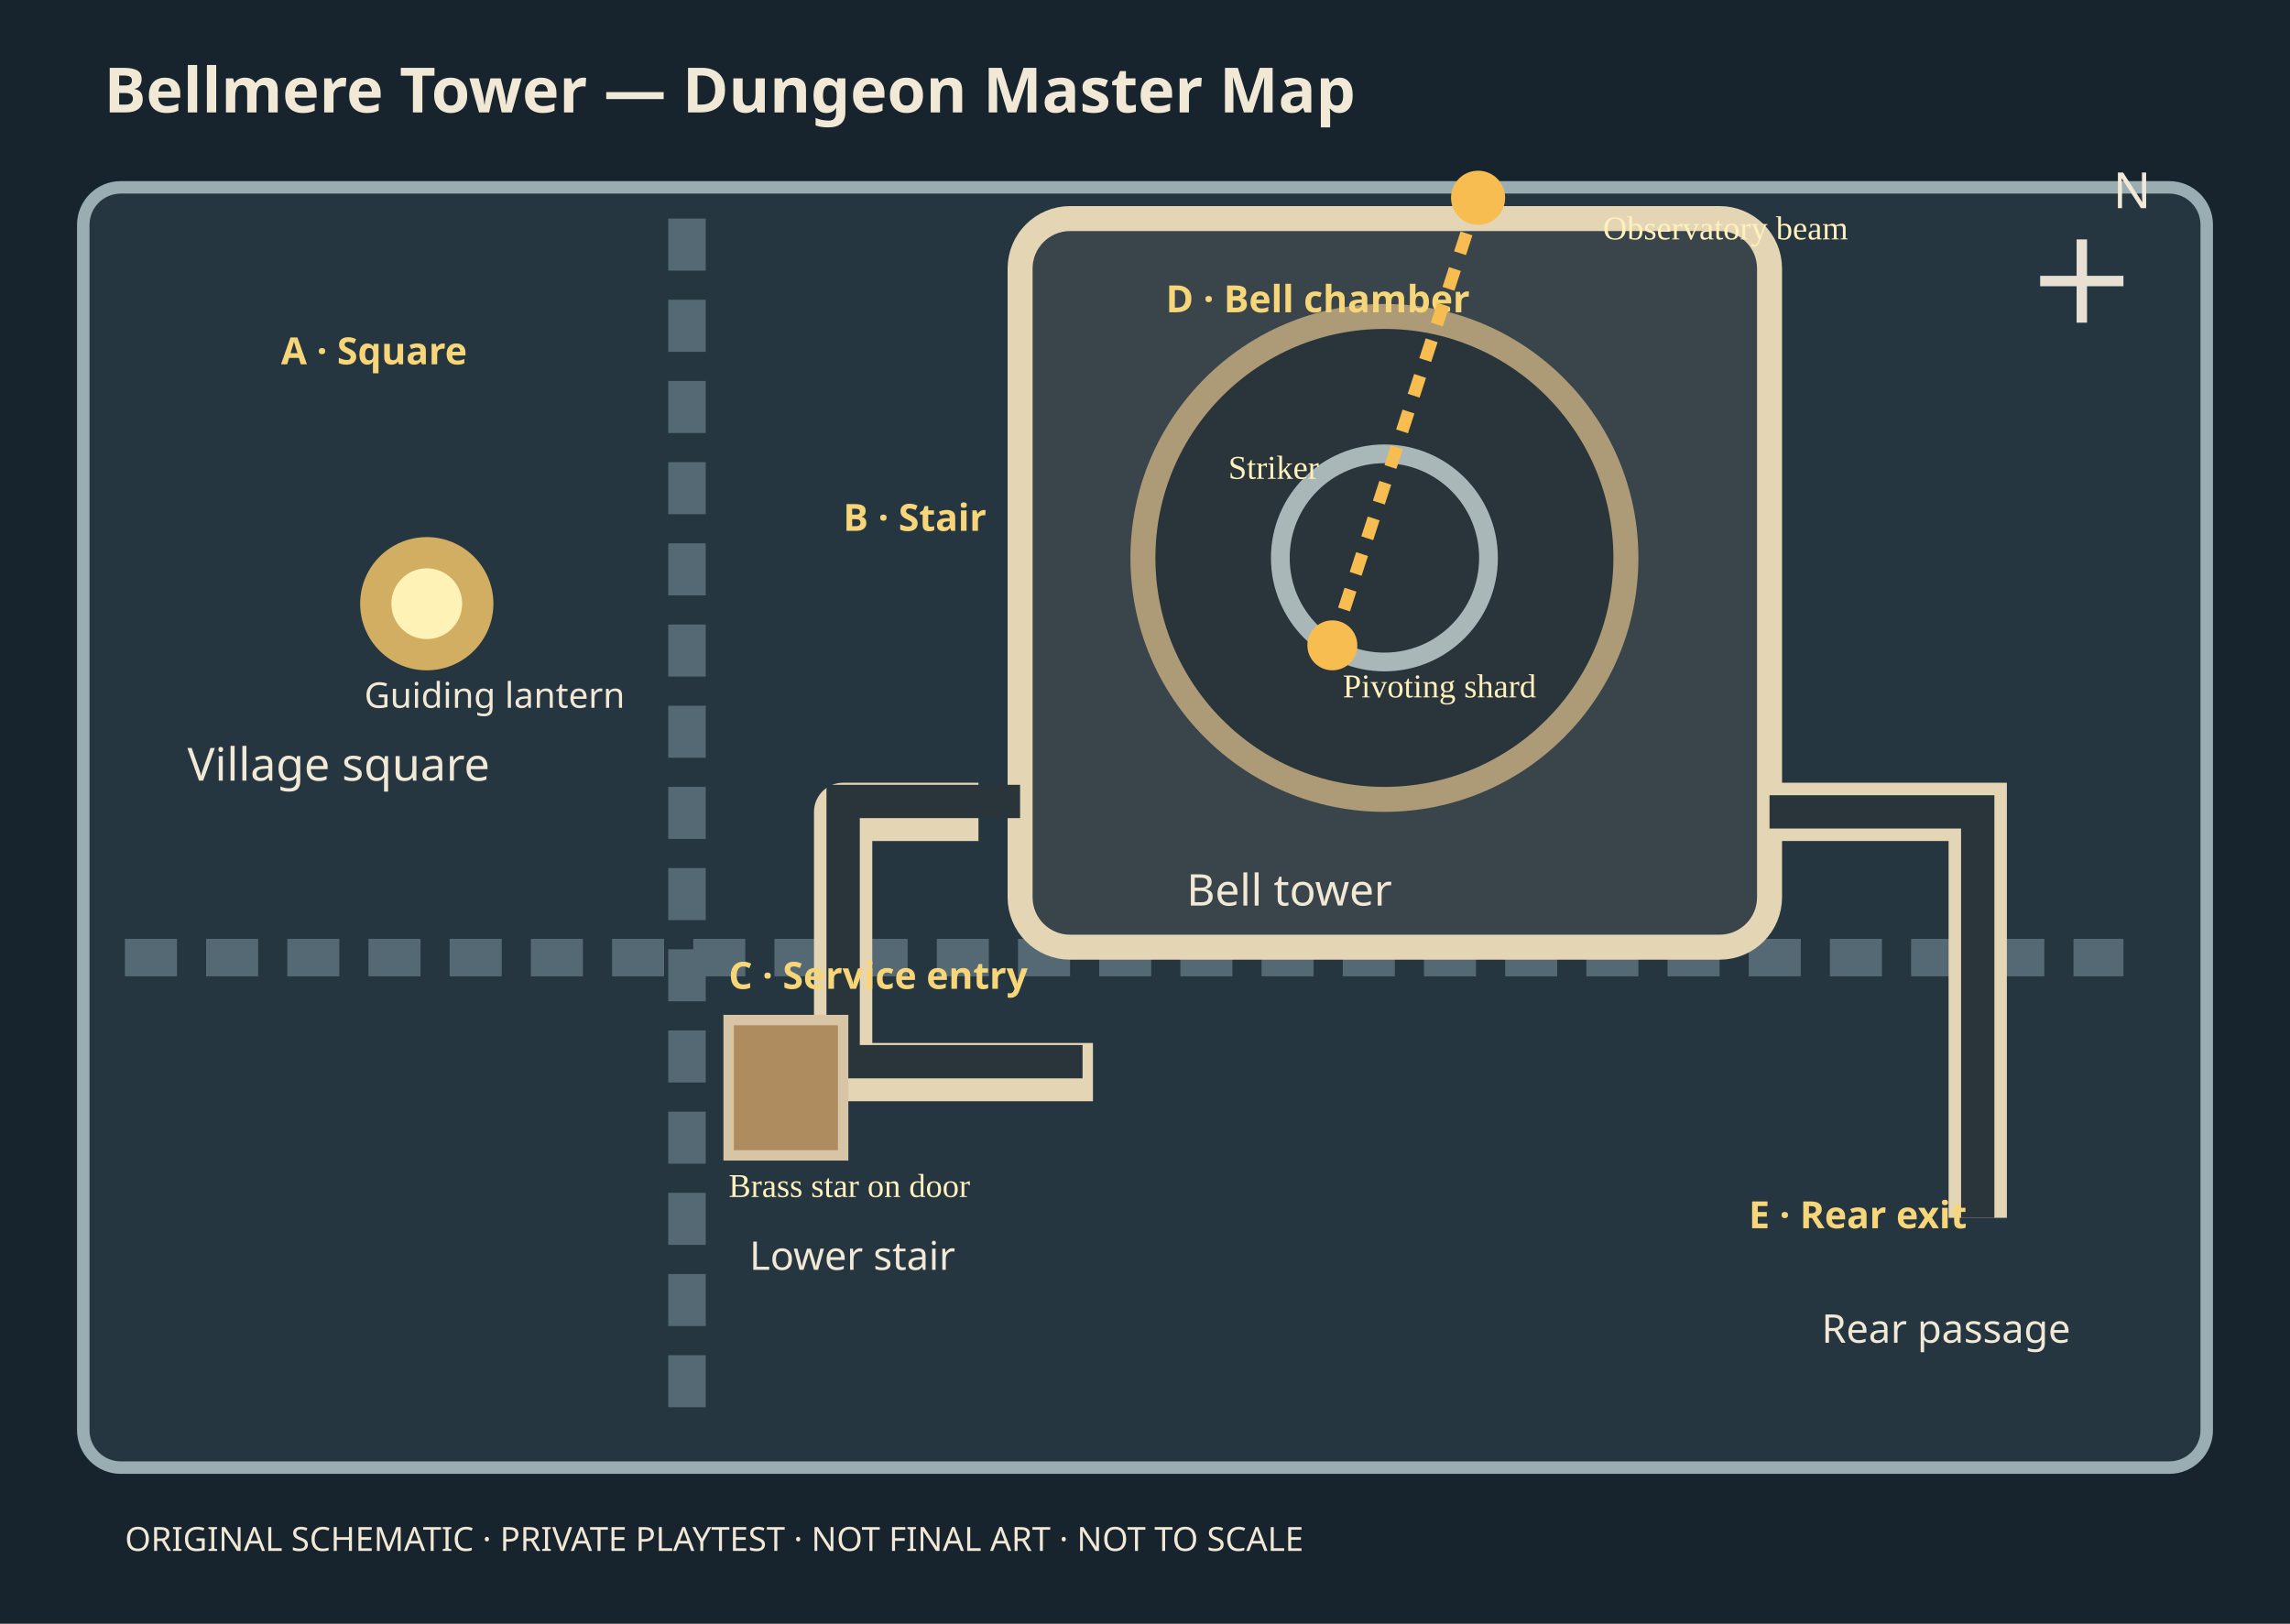
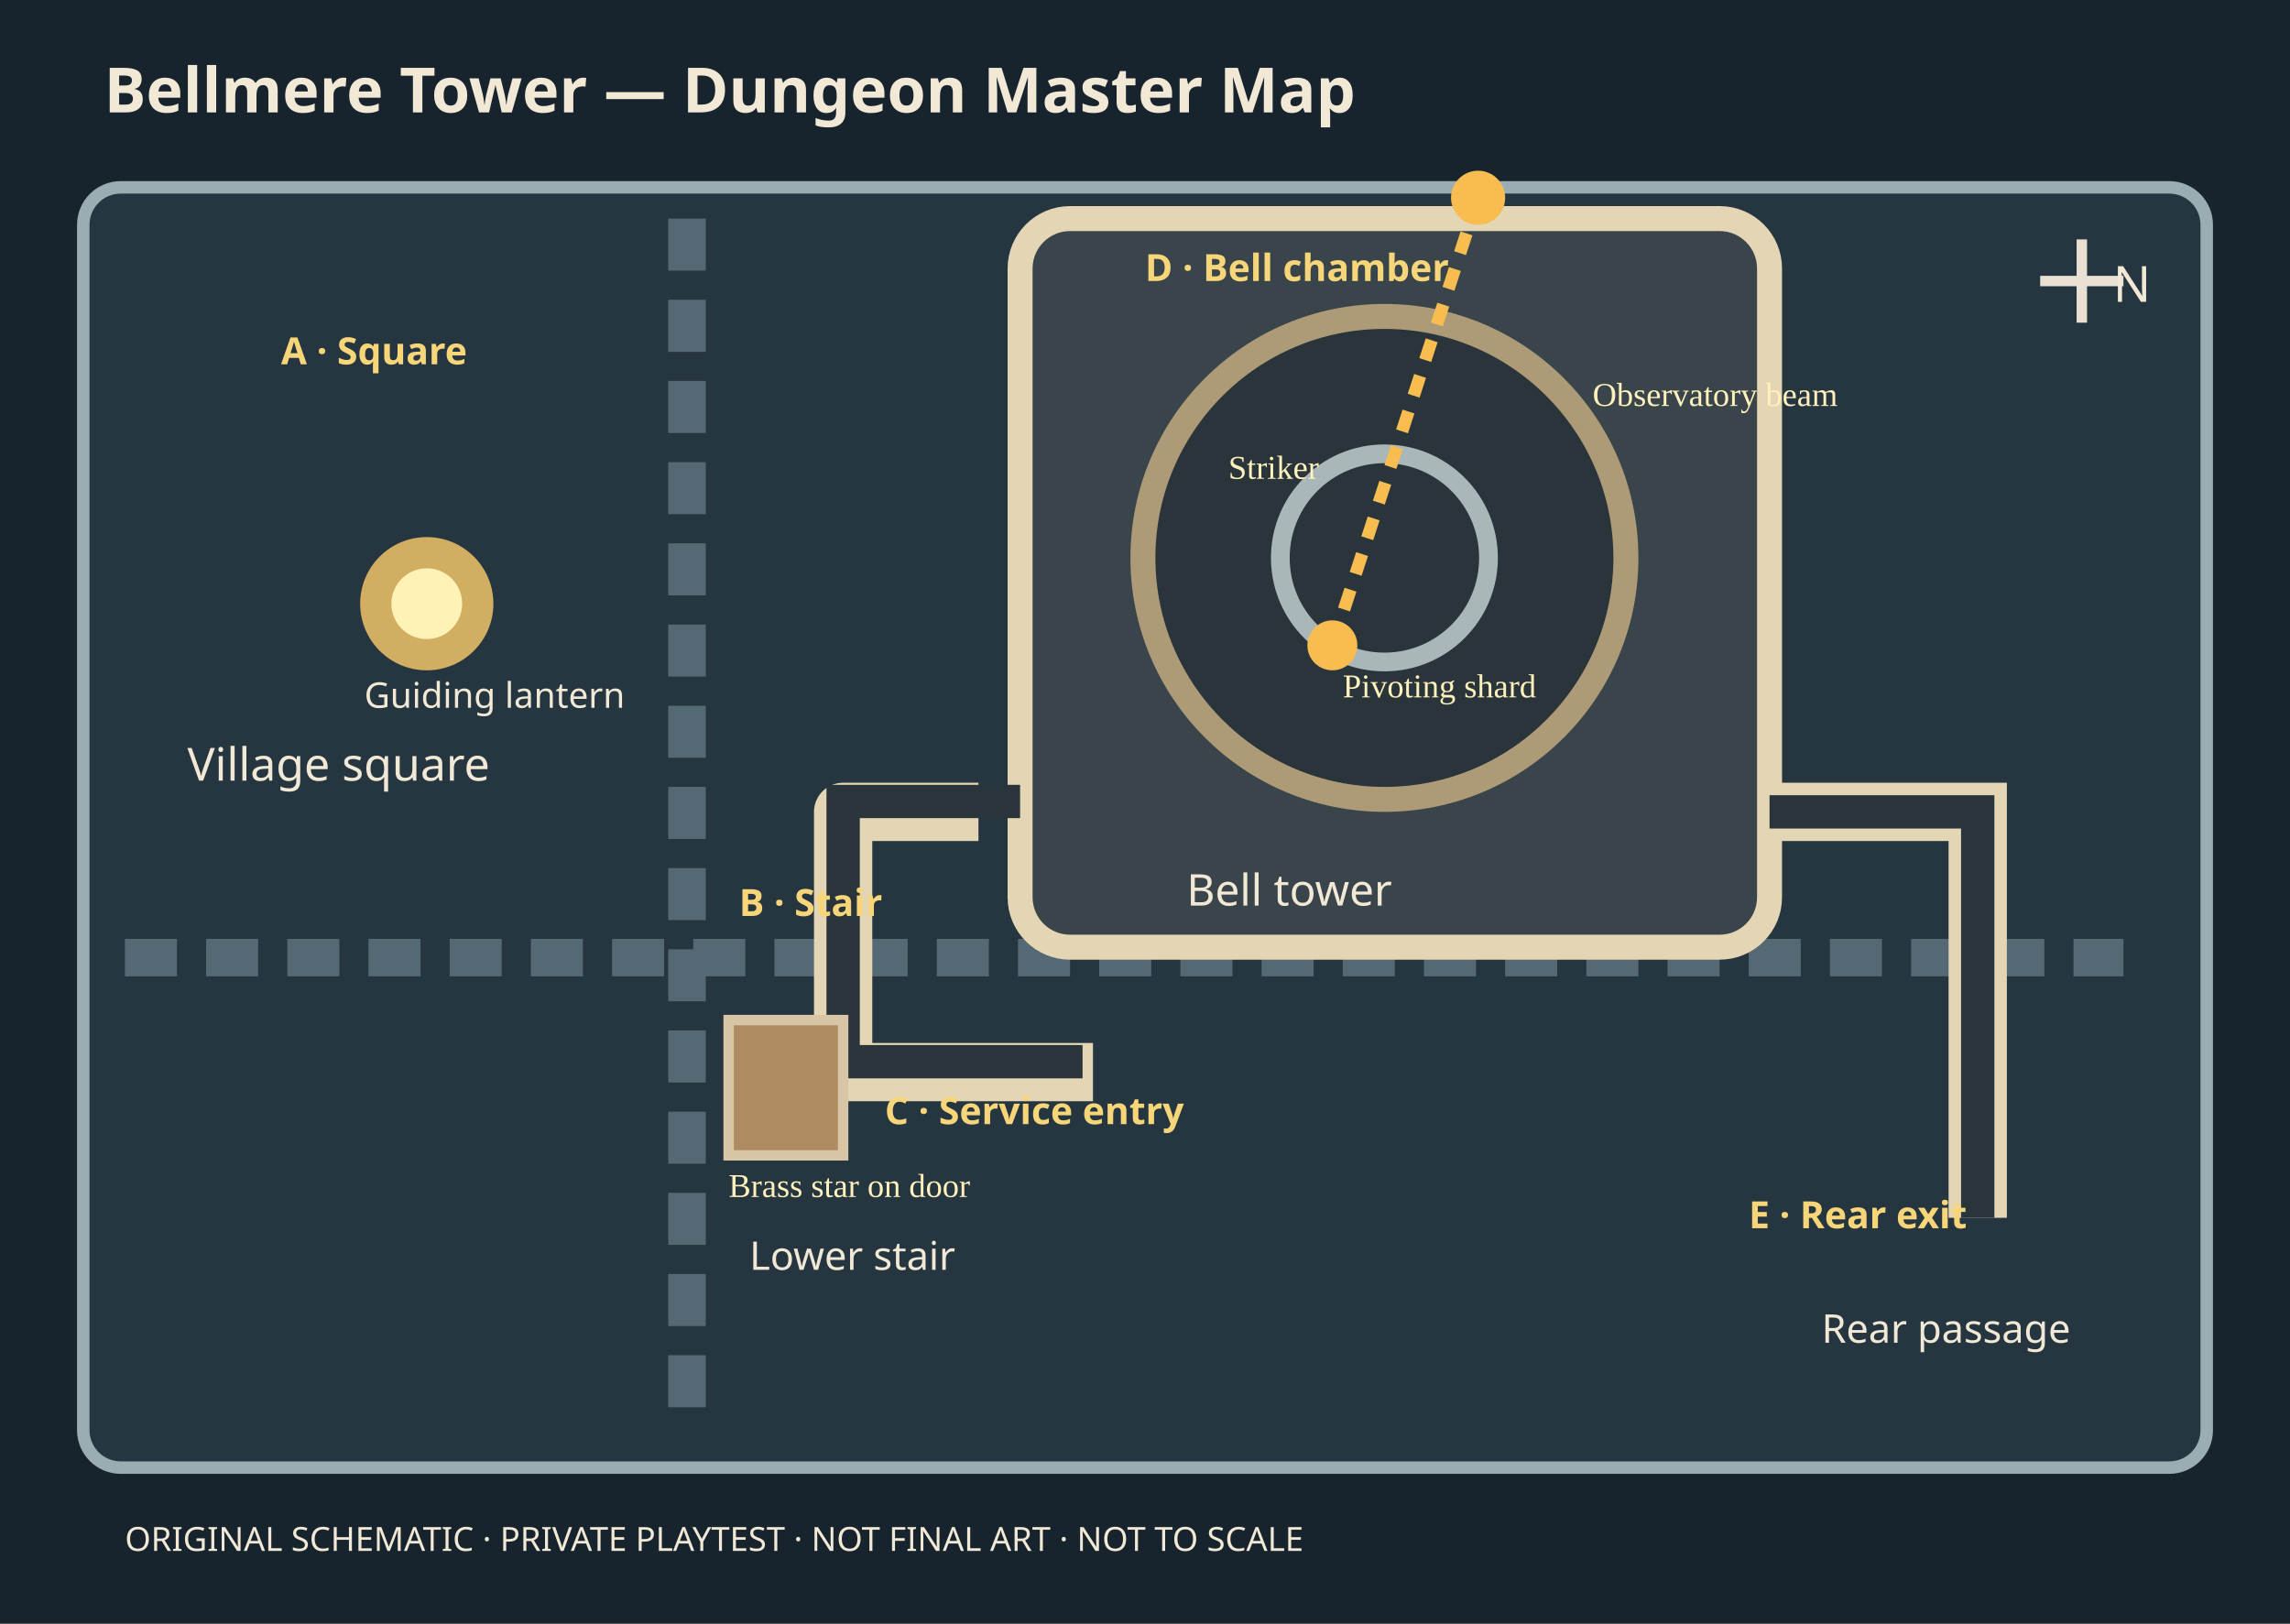
<svg xmlns="http://www.w3.org/2000/svg" width="1100" height="780" viewBox="0 0 1100 780" role="img" aria-label="Bellmere Tower — Dungeon Master Map">
  <rect width="1100" height="780" fill="#17242d" />
  <rect x="40" y="90" width="1020" height="615" rx="18" fill="#263640" stroke="#9aadb2" stroke-width="6" />
  <path d="M60 460 H1020 M330 105 V685" stroke="#546973" stroke-width="18" stroke-dasharray="25 14" />
  <rect x="490" y="105" width="360" height="350" rx="24" fill="#39454b" stroke="#e4d5b4" stroke-width="12" />
  <circle cx="665" cy="268" r="116" fill="#29343b" stroke="#ad9a76" stroke-width="12" />
  <circle cx="665" cy="268" r="50" fill="none" stroke="#aab7b9" stroke-width="9" />
  <path d="M470 390 L405 390 L405 515 L525 515" fill="none" stroke="#e4d5b4" stroke-width="28" stroke-linejoin="round" />
  <path d="M490 385 L405 385 L405 510 L520 510" fill="none" stroke="#29343b" stroke-width="16" />
  <path d="M850 390 L950 390 L950 585" fill="none" stroke="#e4d5b4" stroke-width="28" />
  <path d="M850 390 L950 390 L950 585" fill="none" stroke="#29343b" stroke-width="16" />
  <rect x="350" y="490" width="55" height="65" fill="#ae8c60" stroke="#d8c5a6" stroke-width="5" />
  <circle cx="205" cy="290" r="32" fill="#d2ae62" />
  <circle cx="205" cy="290" r="17" fill="#fff2b7" />
  <path d="M1000 155 V115 M980 135 H1020" stroke="#e8e1d3" stroke-width="5" />
-   <text x="1015" y="100" fill="#f1e8d6" font-family="sans-serif" font-size="24">N</text>
+   <text x="1015" y="145" fill="#f1e8d6" font-family="sans-serif" font-size="24">N</text>
  <g fill="#f1e8d6" font-family="sans-serif">
    <text x="50" y="54" font-size="30" font-weight="bold">Bellmere Tower — Dungeon Master Map</text>
    <text x="90" y="375" font-size="22">Village square</text>
    <text x="175" y="340" font-size="17">Guiding lantern</text>
    <text x="570" y="435" font-size="21">Bell tower</text>
    <text x="360" y="610" font-size="19">Lower stair</text>
    <text x="875" y="645" font-size="19">Rear passage</text>
    <text x="60" y="745" font-size="16">ORIGINAL SCHEMATIC · PRIVATE PLAYTEST · NOT FINAL ART · NOT TO SCALE</text>
  </g>
  <g fill="#f7d67a" font-size="18" font-family="sans-serif" font-weight="bold">
    <text x="135" y="175">A · Square</text>
-     <text x="405" y="255">B · Stair</text>
-     <text x="350" y="475">C · Service entry</text>
-     <text x="560" y="150">D · Bell chamber</text>
+     <text x="355" y="440">B · Stair</text>
+     <text x="425" y="540">C · Service entry</text>
+     <text x="550" y="135">D · Bell chamber</text>
    <text x="840" y="590">E · Rear exit</text>
  </g>
  <path d="M710 95 L640 310" stroke="#f7bd51" stroke-width="6" stroke-dasharray="10 8" />
  <circle cx="710" cy="95" r="13" fill="#f7bd51" />
  <circle cx="640" cy="310" r="12" fill="#f7bd51" />
-   <text x="770" y="115" fill="#fff1bc" font-size="16">Observatory beam</text>
+   <text x="765" y="195" fill="#fff1bc" font-size="16">Observatory beam</text>
  <text x="645" y="335" fill="#fff1bc" font-size="16">Pivoting shard</text>
  <text x="590" y="230" fill="#fff1bc" font-size="16">Striker</text>
  <text x="350" y="575" fill="#fff1bc" font-size="16">Brass star on door</text>
</svg>
